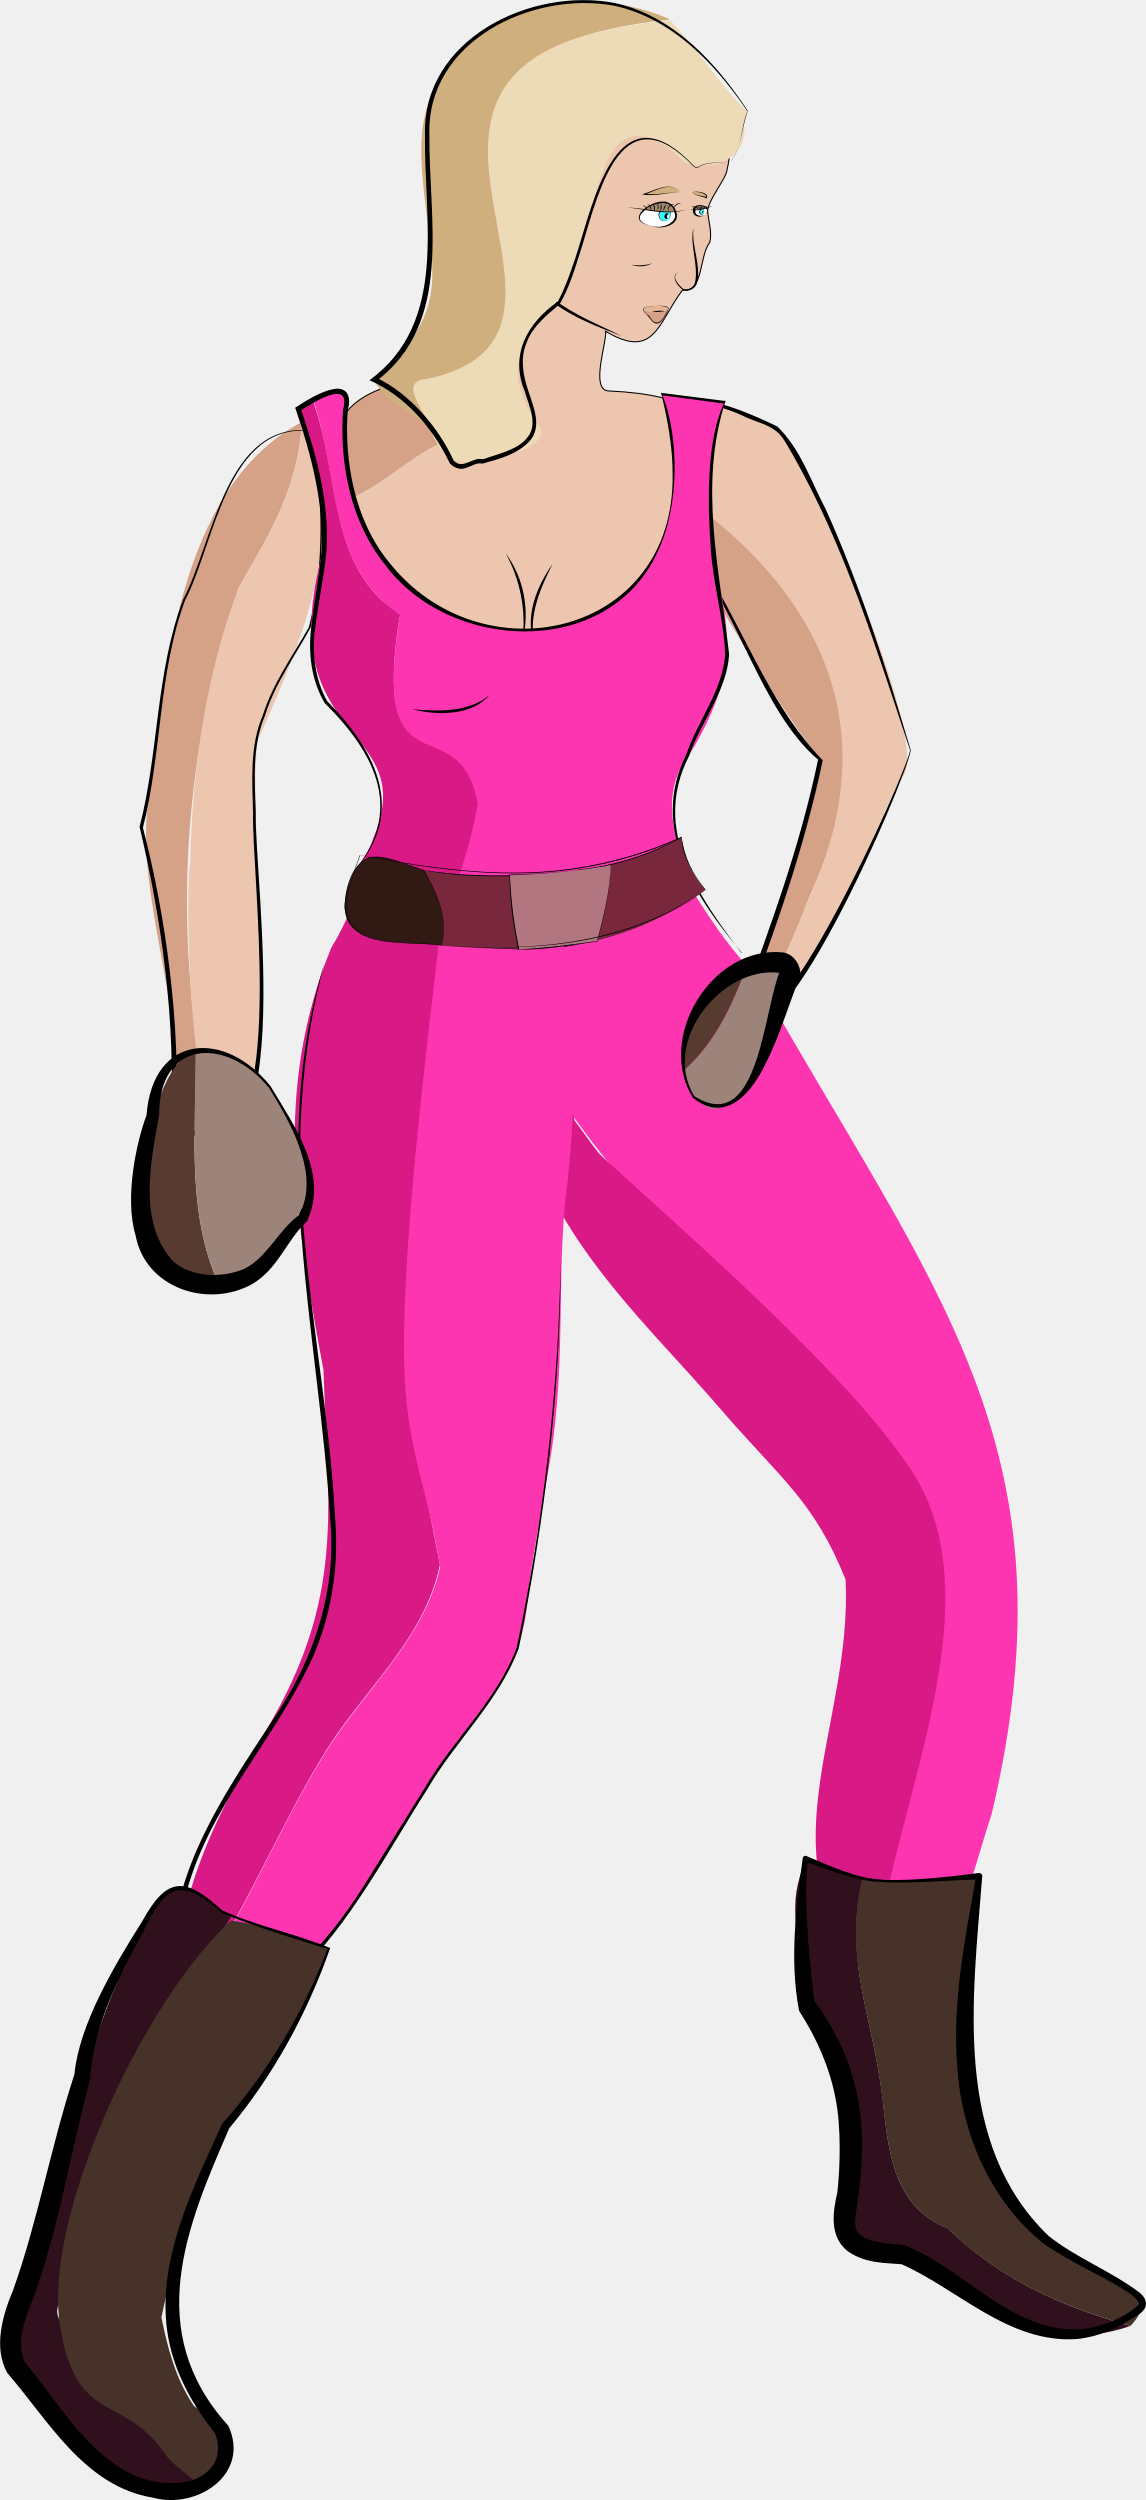
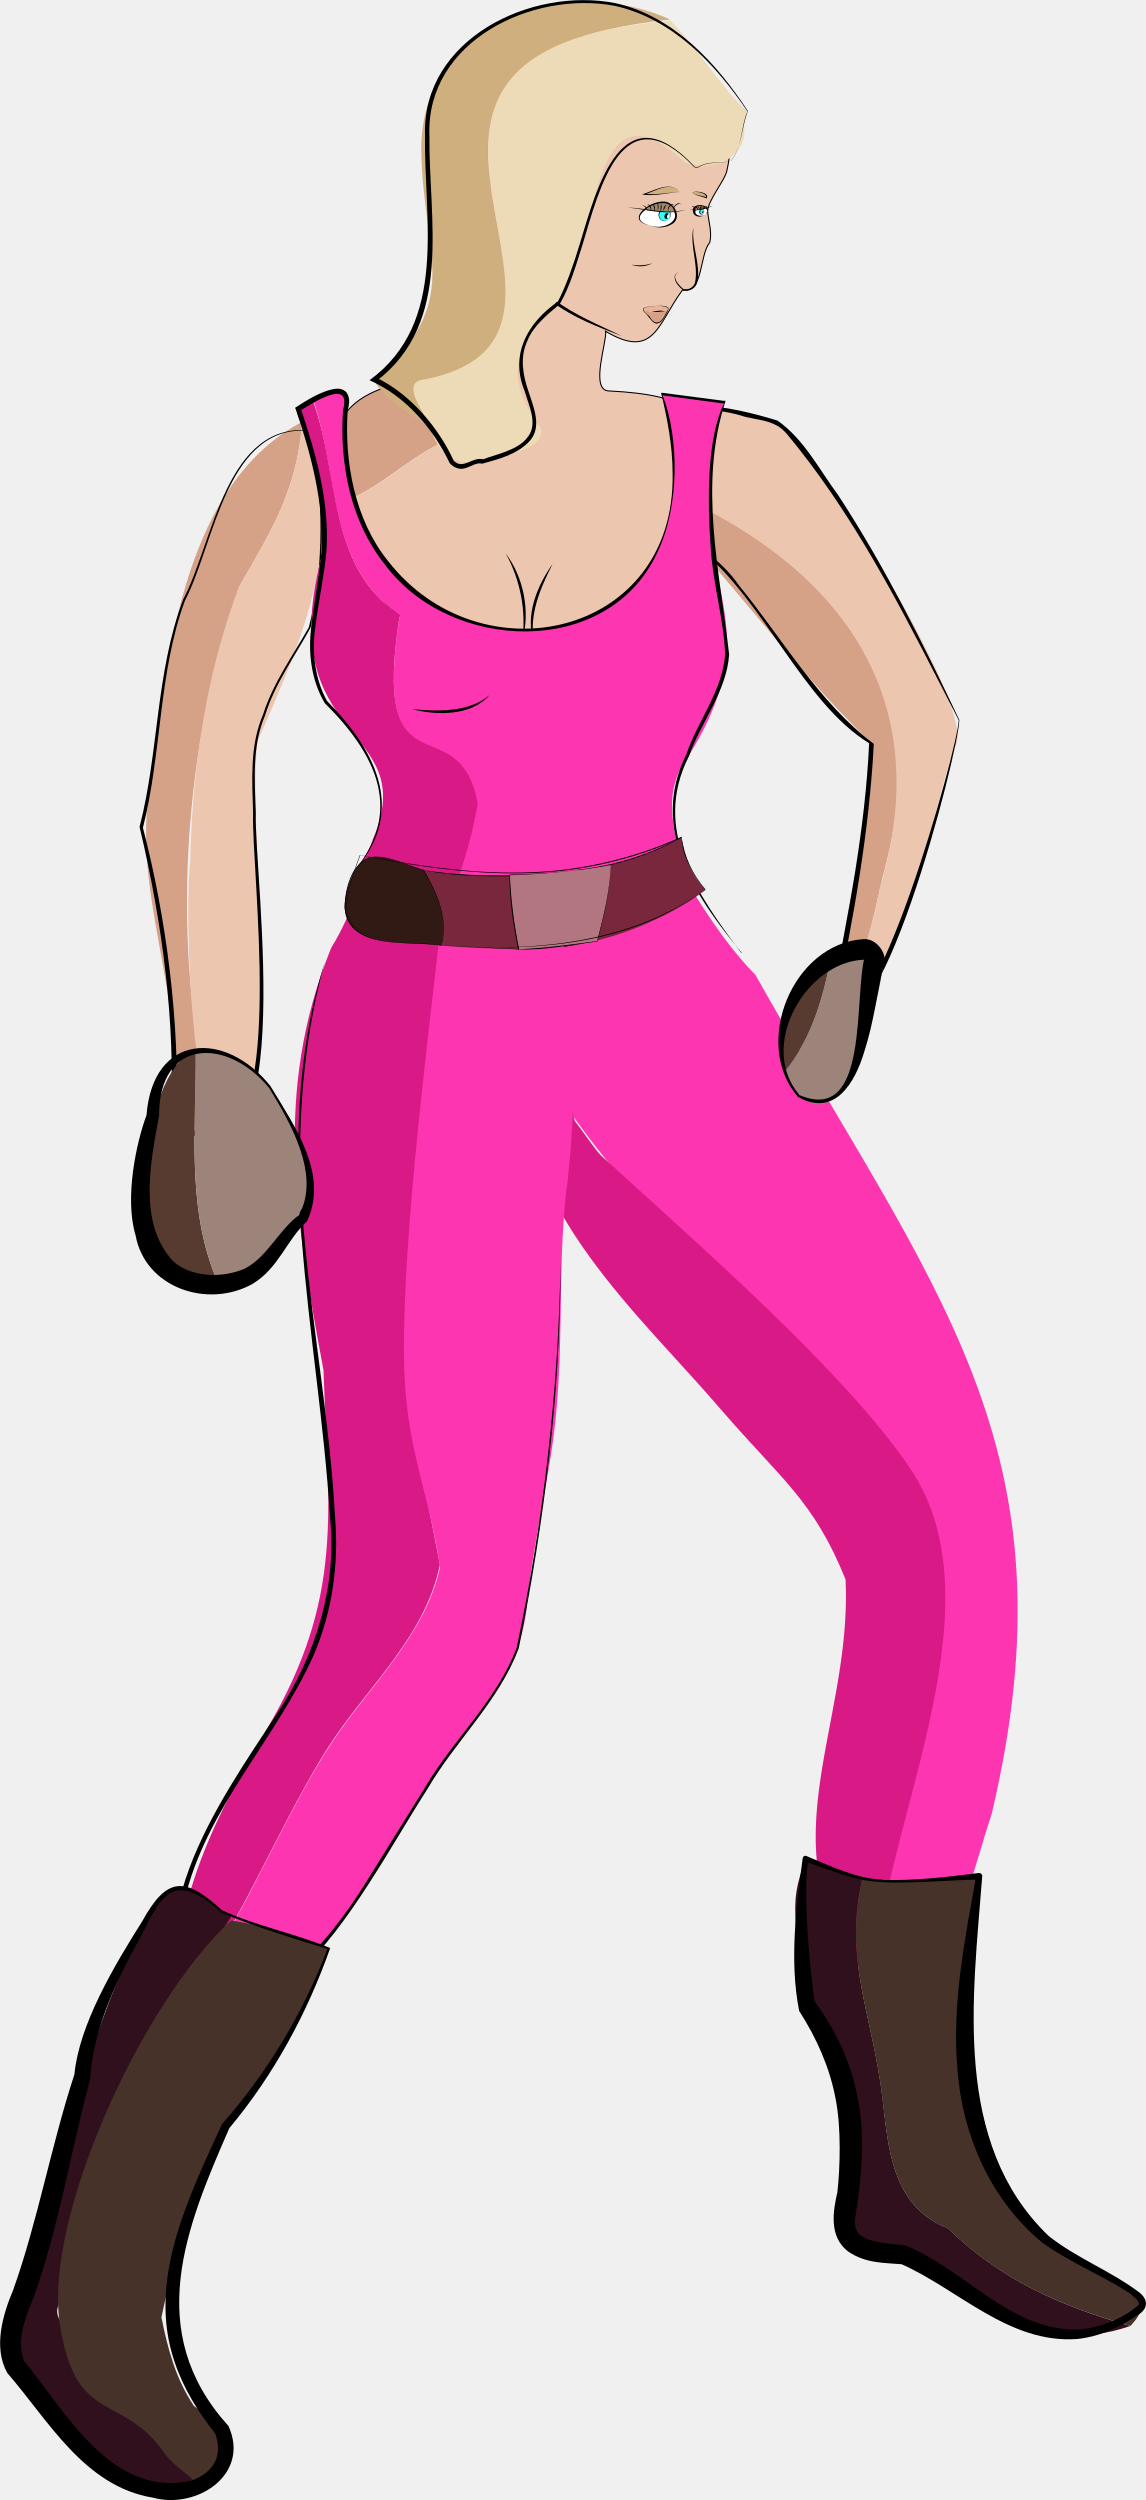
<svg xmlns="http://www.w3.org/2000/svg" id="TightRomper" viewBox="0 0 54.51 118.94">
  <defs>
    <style>.cls-1{fill:#d0af7f;}.cls-2{fill:#d91a86;}.cls-3{fill:#9c847b;}.cls-4{fill:#3ff;}.cls-5{fill:#fd35b1;}.cls-6{fill:#e6b496;}.cls-7{fill:#fff;}.cls-8{fill:#edc6b0;}.cls-9{fill:#a3886e;}.cls-10{fill:#d5a187;}.cls-11{fill:#b27681;}.cls-12{fill:#eddbb8;}.cls-13{fill:#78273d;}.cls-14{fill:#d5a187;}.cls-15{fill:#463228;}.cls-16{fill:#d0af7f;}.cls-17{fill:#3ff;}.cls-18{fill:#311914;}.cls-19{fill:#31101d;}.cls-20{fill:#583b30;}.cls-21{fill:none;stroke:#000;stroke-linecap:round;stroke-miterlimit:10;stroke-width:.05px;}.cls-22{fill:#a3886e;}</style>
  </defs>
  <g id="TightRomper_ideal_3">
    <g id="back-leg-assembly">
      <g id="back-leg">
        <path id="leg-light" class="cls-5" d="M47.18,86.3c-1.19,3.57-1.55,7.02-5.61,8.17-.12-4.7.1-8.55,1.55-13.19,1.75-5.61,1.47-9.1-1.96-14.04-5.64-5.08-11.26-9.71-15.29-16.24-.86-4.64-2.29-9.52,2.29-12.37,1.15-.72,1.9-.58,2.66.47,1.68,2.35,3.03,5.17,5.12,7.28,8.44,15.01,15.39,22.41,11.24,39.92Z" />
        <path id="leg-dark" class="cls-2" d="M41.62,94.49c-5.6-6.08-1.05-12.16-1.39-19.34-1.51-3.76-3.06-4.76-5.92-8.08-3.98-4.64-9.6-9.43-9.64-16.42,2.11-.44,2.23.85,2.67,2.67.26.32,1,1.42,1.25,1.65,4.67,4.27,11.59,10.28,14.7,14.87,4.59,6.78-1.65,17.64-1.67,24.65Z" />
      </g>
      <g id="back-boot">
        <g id="boot">
          <path id="boot-dark" class="cls-19" d="M53.78,110.66c-4.51,1.56-6.94-1.48-10.79-3.38-2.24-.13-3.28-.4-2.67-2.85.38-2.83.21-5.71-1.32-8.07-.94-1.46-1.04-3.39-1.13-4.61-.12-1.66.05-2,.43-3.33.9.4,1.81.66,2.74.91-.92,3.95.46,6.44.95,10.5.27,2.28.41,5.13,3.1,6.18,2.55,2.46,5.33,3.69,8.69,4.65Z" />
          <path id="boot-light" class="cls-15" d="M54.36,109.47c-.02.5-.24.83-.58,1.19-3.36-.96-6.14-2.18-8.69-4.64-2.7-1.07-2.83-3.9-3.11-6.19-.48-4.05-1.87-6.54-.95-10.48,1.86.26,3.68.06,5.54-.08-.75,5.79-.83,10.5,1.85,15.84.16.33.49.7.82,1.02.33.31.67.72,1.13,1,1.28.77,2.72,1.48,3.97,2.36Z" />
        </g>
        <g id="outline">
          <path d="M42.02,89.44c1.52.04,3.04-.14,4.55-.33.09-.01.17.07.16.16-.45,5.8-1.42,12.68,3.14,17.09,1.31,1.06,3.01,1.69,4.38,2.74.14.13.36.37.23.69-.14.27-.34.33-.49.44-.82.54-1.74.95-2.74,1.05-3.26.24-5.69-2.4-8.43-3.59,0,0,.17.04.17.04-.92-.08-1.79-.03-2.65-.62-.91-.71-.71-1.9-.5-2.82.13-1.16.19-3.09-.09-4.46-.28-1.48-.9-2.87-1.73-4.16-.47-2.41-.14-4.91.17-7.27.01-.08.1-.13.17-.1,1.19.49,2.36,1.08,3.67,1.13h0ZM42.01,89.54c-1.32-.02-2.54-.6-3.75-.98l.18-.11c-.25,2.05.13,5.49.31,6.76.96,1.3,1.7,2.81,2.02,4.43.44,2.01.21,4.04-.1,6,0,.34.08.56.27.71.52.37,1.43.4,2.11.47,2.83,1.13,4.98,4.04,8.16,4.01,1.03-.04,2.21-.5,2.96-1.17.1-.15-.29-.47-.57-.64-1.28-.82-2.7-1.39-3.99-2.31-2.47-2.01-3.83-5.13-4.06-8.26-.27-3.14.36-6.19.89-9.2l.16.17c-1.52.03-3.05.19-4.58.13h0Z" />
        </g>
      </g>
    </g>
    <g id="back-arm-assembly">
      <g id="back-arm">
-         <path id="arm-dark" class="cls-10" d="M38.55,42.57c-.78,1.98-1.7,4.31-2.97,6.21.12-4.09,2.99-8.21,3.45-12.61-3.51-4.58-5.89-9.87-9.46-14.42,4.9,2.79,9.62,6.15,10.55,13.16.37,2.4-.48,5.26-1.57,7.66Z" />
-         <path id="arm-light" class="cls-8" d="M42.85,37.02c-1.94,3.85-3.61,9.72-7.27,11.75.87-1.2,1.3-2.32,1.87-3.57.32-.7.68-1.49.91-2.2,1.42-2.97,1.91-5.7,1.66-8.2-.56-5.5-4.73-9.85-10.45-13.06-1.95-1.3,2.73-3.46,5.75-2.14.9.39,1.7.49,2.19,1.35,2.29,3.99,6.88,15.14,5.34,16.07Z" />
+         <path id="arm-dark" class="cls-10" d="M41.98,41.77c-.46,2.07-1.01,4.52-1.97,6.59-.52-4.06,1.68-8.57,1.46-12.99-4.18-3.98-7.35-8.84-11.58-12.78,5.27,2,10.45,4.59,12.46,11.37.73,2.31.34,5.27-.37,7.81Z" />
+         <path id="arm-light" class="cls-8" d="M45.37,35.63c-1.32,4.1-2.06,10.16-5.36,12.73.67-1.32.92-2.49,1.29-3.81.21-.74.44-1.58.56-2.31.95-3.15,1.01-5.93.37-8.36-1.4-5.35-6.19-9-12.35-11.29-2.13-.98,2.17-3.84,5.35-3.01.95.25,1.75.22,2.37.99,2.88,3.59,9.14,13.9,7.76,15.05Z" />
        <g id="outline-2">
-           <path d="M43.3,35.7c-1.59-4.78-3.08-9.65-5.58-14.06-.27-.43-.46-.91-.86-1.18-.39-.28-.89-.4-1.36-.6-2.17-1.13-7.03-1.55-6.18,2.13,1,2.27,3.54,3.46,4.63,5.72,1.67,2.85,2.89,6.1,5.19,8.46-.8,3.92-2.3,8.24-3.64,11.7,1.09,3.31,7.6-10.97,7.8-12.18h0ZM43.33,35.7c-.2,1.37-6.72,16.46-8.08,12.21,1.42-3.86,2.84-7.74,3.67-11.77-2.79-2.38-3.85-7.38-6.5-10.36-1.48-1.69-4.57-3.63-2.75-6.15,2.25-1.51,5.12-.4,7.31.66,1.12,1.08,1.6,2.61,2.31,3.95,1.67,3.7,2.88,7.57,4.04,11.45h0Z" />
+           <path d="M45.61,34.26c-2.31-4.48-4.54-9.06-7.69-13.02-.33-.38-.59-.83-1.03-1.03-.43-.22-.94-.26-1.44-.38-2.32-.78-7.18-.44-5.77,3.06,1.34,2.08,4.03,2.87,5.46,4.94,2.09,2.56,3.8,5.58,6.43,7.56-.19,4-.99,8.49-1.78,12.12,1.59,3.1,5.81-12.01,5.82-13.24h0ZM45.64,34.25c.01,1.38-4.09,17.3-6.09,13.31.81-4.04,1.61-8.09,1.8-12.2-3.13-1.92-4.95-6.7-8.02-9.22-1.72-1.44-5.08-2.88-3.67-5.65,1.99-1.84,5-1.19,7.33-.48,1.27.89,1.98,2.33,2.89,3.55,2.22,3.4,4.02,7.03,5.76,10.69h0Z" />
        </g>
      </g>
      <g id="back-glove">
        <g id="glove">
-           <path id="glove-light" class="cls-3" d="M37.85,46.95c-.66,2.16-3.68,9.03-5.33,4,1.59-1.4,2.45-3.38,3.14-5.34,1.25-.58,2.81-.13,2.2,1.34Z" />
-           <path id="glove-dark" class="cls-20" d="M35.65,45.61c-.69,1.96-1.55,3.94-3.14,5.34-.27-2.19.93-4.6,3.14-5.34Z" />
+           <path id="glove-light" class="cls-3" d="M41.97,46.21c-.32,2.23-2.24,9.49-4.65,4.77,1.35-1.63,1.9-3.71,2.27-5.76,1.15-.77,2.76-.57,2.38.98Z" />
+           <path id="glove-dark" class="cls-20" d="M39.59,45.23c-.37,2.04-.92,4.13-2.27,5.76-.61-2.12.21-4.69,2.27-5.76Z" />
        </g>
        <g id="outline-3">
-           <path d="M33.03,52.15c3.15,1.99,3.28-4.33,4.15-6.12,0,0-.07.4-.07.4-.02-.11-.05-.18-.05-.15-2.71-.32-5.62,3.25-4.03,5.87h0ZM32.96,52.22c-1.76-2.86.91-7.23,4.27-6.91.53.06.88.62.85,1.1-.57,1.37-.96,2.84-1.65,4.18-.66,1.39-1.9,2.91-3.47,1.63h0Z" />
+           <path d="M38.01,52.09c3.42,1.48,2.57-4.79,3.16-6.69,0,0-.01.4-.01.4-.04-.1-.07-.17-.07-.14-2.73.1-5.05,4.08-3.07,6.42h0ZM37.95,52.17c-2.18-2.55-.22-7.29,3.14-7.49.53-.03.96.48,1.01.96-.35,1.44-.51,2.95-.98,4.39-.44,1.48-1.42,3.17-3.18,2.14h0Z" />
        </g>
      </g>
    </g>
    <g id="head-assembly">
      <g id="head">
        <path id="head-dark" class="cls-10" d="M31.5,3.01c-6.42,1.34-8.4,6.14-6.18,11.97-.6,2.03-2.04,4.3-3.56,5.79-2,.64-3.35,2.26-5.24,3.03-1.53-5.95,1.53-4.73,5.49-6.73,2.96-4.06-1.98-7.03-1.46-11.51,2-5.42,6.88-4.53,10.95-2.55Z" />
        <path id="head-light" class="cls-8" d="M34.6,8.06c-.06.45-.97,1.52-.92,2.01.05.5.21.95.1,1.44-.5.62-.3,2.42-1.3,2.28-1.19,1.57-1.31,3.34-3.66,1.96.09.49-.77,2.8.17,2.84,9.2.49,4.24,5.82,1.48,10.8-5,4.44-13.68,1.4-13.94-5.59,1.9-.77,3.24-2.4,5.24-3.03,1.52-1.49,2.96-3.75,3.56-5.79-2.22-5.83-.22-10.65,6.18-11.97,2.2.72,3.83,2.68,3.09,5.05Z" />
      </g>
      <g id="strokes">
        <g id="jaw">
          <path d="M29.59,15.99c-2.13-.8-5.21-1.97-4.61-4.83-.37,2.84,2.56,3.82,4.61,4.83h0Z" />
        </g>
        <g id="nose">
          <path d="M32.99,10.88c-.09.81.35,1.69.19,2.51-.05.32-.37.5-.68.42-.2-.17-.44-.41-.4-.69.03-.09.12-.15.2-.17-.08.03-.16.09-.18.18-.03.25.27.51.39.62.28.07.54-.1.57-.38.14-.79-.26-1.7-.1-2.49h0Z" />
        </g>
        <g id="cheek">
          <path d="M30.03,12.59c.34.06.69.04,1.01-.07-.3.17-.68.2-1.01.07,0,0,.33.12,0,0Z" />
        </g>
        <g id="breasts">
          <g id="breast-left">
            <path d="M24.85,30.5c.19-1.44-.09-2.9-.79-4.17.87,1.16,1.17,2.77.79,4.17h0Z" />
          </g>
          <g id="breast-right">
            <path d="M25.41,30.6c-.45-1.29.13-2.71.88-3.77-.59,1.17-1.14,2.43-.88,3.77h0Z" />
          </g>
        </g>
      </g>
      <path id="outline-4" class="cls-21" d="M16.25,24.32c.66,6.56,10.16,9.68,14.45,4.64,1.54-2.66,2.82-5.5,2.86-7.49.04-1.65-.57-2.68-4.59-2.87-.93-.02-.07-2.39-.16-2.84,2.34,1.39,2.48-.39,3.66-1.96,1.01.16.79-1.66,1.3-2.27.11-.49-.05-.94-.1-1.44s.87-1.56.92-2.01c1.49-6.13-11.87-9.5-13.18-2.25-.54,1.5,1.05,6.65,1.42,7.12,1.43,8.22-9.1,1.9-6.6,11.39Z" />
      <g id="eye-assembly">
        <g id="eye-front">
          <g id="eye-white">
            <path class="cls-7" d="M30.91,10.72c.58.25,1.66-.09,1.1-.83-.52-.74-2.53.56-1.1.83Z" />
            <path d="M30.91,10.72c.77.3,1.79-.41.8-.96-.58-.23-2.01.66-.8.96h0ZM30.91,10.72c-1.29-.24.15-1.33.84-1.1.39.13.65.73.27,1.01-.33.23-.77.24-1.11.09h0Z" />
          </g>
          <g id="eye">
            <g id="eye-color">
              <path class="cls-4" d="M31.79,10.46c.26-.24,0-.79-.32-.47-.29.25-.04.67.32.47Z" />
              <path d="M31.79,10.46c.24-.2,0-.76-.29-.46-.31.21-.05.66.29.46h0ZM31.79,10.46c-.35.23-.64-.26-.32-.5.33-.31.6.28.32.5h0Z" />
            </g>
            <path id="eye-pupil" d="M31.79,10.39c-.32.14-.15-.43.02-.19-.09.03-.1.17-.02.19Z" />
            <path id="eye-light" class="cls-7" d="M31.79,10.39c-.08-.02-.07-.16.02-.19.03.05.03.14-.02.19Z" />
          </g>
          <path id="eyelid" class="cls-9" d="M32.1,10.07c-.47.01-.97,0-1.44-.09.41-.31,1.23-.56,1.44.09Z" />
          <g id="eye-lashes">
            <g id="lashes">
              <g id="lash">
                <path d="M32.04,10.02c-.07-.18.25-.5.38-.27-.12-.18-.41.13-.38.27h0Z" />
              </g>
              <g id="lash-2">
                <path d="M31.8,10.07c-.11-.19.12-.47.3-.29-.18-.11-.35.12-.3.29h0Z" />
              </g>
              <g id="lash-3">
                <path d="M31.58,10.04c-.04-.11.01-.25.13-.3-.07.09-.11.19-.13.3,0,0,.02-.11,0,0Z" />
              </g>
              <g id="lash-4">
                <path d="M31.43,10.08c-.02-.14.01-.27.02-.41.05.14.02.28-.02.41,0,0,.04-.13,0,0Z" />
              </g>
              <g id="lash-5">
                <path d="M31.3,10.02c-.03-.13.04-.27-.07-.36.16.06.09.24.07.36h0Z" />
              </g>
              <g id="lash-6">
                <path d="M31.14,10.08c-.03-.13,0-.33-.14-.39.19.02.17.25.14.39h0Z" />
              </g>
              <g id="lash-7">
                <path d="M30.98,10.04c-.03-.13-.06-.28-.2-.32.17-.01.23.18.2.32h0Z" />
              </g>
              <g id="lash-8">
                <path d="M30.79,10.01c-.04-.09-.11-.23-.23-.21.13-.07.24.1.23.21h0Z" />
              </g>
            </g>
            <g id="outline-5">
              <path d="M29.83,9.87c.95.03,1.89.35,2.83.1-.93.31-1.89-.01-2.83-.1h0Z" />
            </g>
          </g>
          <g id="front">
            <path class="cls-16" d="M32.34,9.14c-.28-.54-1.25-.07-1.7.1.47.1,1.18-.09,1.7-.1Z" />
            <path d="M32.34,9.14c-.41-.55-1.19-.04-1.69.12,0,0,0-.05,0-.05.56.1,1.13-.07,1.7-.07h0ZM32.34,9.14c-.6.02-1.19.22-1.8.11.53-.15,1.37-.69,1.8-.11h0Z" />
          </g>
        </g>
        <g id="eye-back">
          <g id="eye-white-2">
            <path class="cls-7" d="M33.53,10.22c-.15.11-.4.09-.49-.06-.19-.55,1.02-.37.49.06Z" />
            <path d="M33.53,10.22c-.14.11-.4.14-.53-.05-.28-.67,1.13-.43.53.05h0ZM33.53,10.22c.44-.4-.55-.5-.44-.08.04.11.29.18.44.08h0Z" />
          </g>
          <g id="eye-2">
            <g id="eye-color-2">
              <path class="cls-17" d="M33.5,10.03c.03.15-.19.25-.21.07s.18-.22.21-.07Z" />
              <path d="M33.5,10.03c.02.06-.01.13-.07.16-.06.05-.16,0-.16-.08-.04-.15.21-.26.23-.08h0ZM33.5,10.03c-.01-.06-.08-.1-.13-.06-.09.04-.08.26.05.21.05-.02.09-.08.08-.14h0Z" />
            </g>
            <path id="eye-pupil-2" d="M33.48,10.05s-.09,0-.08.04c0,.07.06.05.05.02,0-.02.04-.03.04-.06Z" />
            <path id="eye-light-2" class="cls-7" d="M33.49,10.06s-.05.06-.04.07c.01,0,.05-.05.04-.07Z" />
          </g>
          <path id="eyelid-2" class="cls-22" d="M33.07,9.98c.13.02.47,0,.52-.1-.12-.11-.54-.12-.52.1Z" />
          <g id="eye-lashes-2">
            <g id="lashes-2">
              <g id="lash-9">
                <path d="M33.08,9.97c0-.05-.13-.18-.17-.12.05-.11.21.03.17.12h0Z" />
              </g>
              <g id="lash-10">
                <path d="M33.18,9.99c-.01-.07-.05-.15-.13-.12.08-.09.19.03.13.12h0Z" />
              </g>
              <g id="lash-11">
                <path d="M33.27,9.97s-.05-.08-.06-.13c.06.01.09.08.06.13,0,0,.03-.06,0,0Z" />
              </g>
              <g id="lash-12">
                <path d="M33.34,9.99c-.04-.06-.04-.12-.02-.18.04.06.04.12.02.18,0,0,.02-.06,0,0Z" />
              </g>
              <g id="lash-13">
                <path d="M33.39,9.96s-.07-.13,0-.17c-.02.05.02.1,0,.17,0,0,.02-.07,0,0Z" />
              </g>
              <g id="lash-14">
                <path d="M33.46,9.98c-.04-.05-.06-.16.03-.19-.04.05-.01.11-.03.19,0,0,.02-.07,0,0Z" />
              </g>
              <g id="lash-15">
                <path d="M33.51,9.95c-.03-.06-.02-.15.06-.16-.04.05-.03.09-.06.16h0Z" />
              </g>
              <g id="lash-16">
                <path d="M33.57,9.91s0-.13.07-.11c-.03.02-.03.07-.07.11,0,0,.04-.04,0,0Z" />
              </g>
            </g>
            <g id="outline-6">
              <path d="M33.92,9.81c-.36.09-.73.3-1.1.14.38.11.73-.1,1.1-.14h0Z" />
            </g>
          </g>
          <g id="back">
            <path class="cls-1" d="M32.93,9.16c.15.15.47.16.68.25.15-.18-.46-.37-.68-.25Z" />
            <path d="M32.93,9.16c.2.15.46.14.69.23h-.03c.06-.21-.5-.31-.66-.23h0ZM32.93,9.16c.15-.11.88,0,.68.28-.22-.11-.49-.11-.68-.28h0Z" />
          </g>
        </g>
      </g>
      <g id="hair">
        <path id="hair-dark" class="cls-1" d="M31.89.93c-17.65,1.82-1.16,14.91-11.63,17.13-1.38.12.02,1.48.08,2.22-.95-.69-1.94-1.18-2.57-2.2,4.38-3.79,2.33-5.82,2.27-11.02.03-6.08,6.97-8.35,11.85-6.13Z" />
        <path id="hair-light" class="cls-12" d="M35.4,5.92c.2,1.62-1.46,2.28-2.81,1.82-4.52-4.35-4.1,3.6-5.72,6.18-2.06,2.38-3.23,3.57-1.13,6.47.22,1.02-1.98,1.34-2.76,1.52-1.4.31-2.11-.27-2.58-1.71-.2-.61-1.47-2.08-.13-2.16C30.65,15.88,14.36,2.47,31.89.98c1.31,1.29,2.5,3.31,3.68,4.33-.03.25-.13.23-.17.62Z" />
        <g id="outline-7">
          <path d="M34.78,7.66c.54-.66.47-1.67.78-2.36-1.52-2.25-3.56-4.41-6.3-5.02-3.92-.75-8.99,1.68-8.83,6.15-.05,3.98,1.17,8.93-2.55,11.72,0,0-.02-.2-.02-.2,1.66.76,3.05,2.47,3.72,3.96.45.47.87-.19,1.41-.06.53-.21,1.62-.42,2.07-1,.57-.63.11-1.52-.09-2.22-.73-1.75.12-3.27,1.57-4.28.38-.71.76-1.8,1.03-2.7.86-2.86,2.05-7.37,5.47-3.73.04.05.13.03.18.02.47-.3,1.05-.15,1.56-.28h0ZM34.78,7.66c-.51.14-1.09,0-1.55.3-.06.02-.15.04-.21-.02-3.39-3.56-4.49.97-5.32,3.75-.3.94-.57,1.91-1.07,2.78-.61.51-1.26,1.03-1.56,1.79-.33.74-.2,1.57.06,2.32.23.74.69,1.71.07,2.4-.6.65-1.47.86-2.26,1.08-.37-.1-.72.33-1.13.23-.16-.04-.31-.13-.41-.25-.81-1.68-2.1-3.19-3.82-3.95,3.77-2.75,2.58-7.66,2.64-11.66-.14-4.57,5.05-7.07,9.06-6.28,2.77.62,4.8,2.84,6.3,5.13-.3.77-.27,1.7-.81,2.38h0Z" />
        </g>
      </g>
      <g id="lips">
        <path id="lip-lower" class="cls-14" d="M31.76,14.74c-.26.97-.77.64-1.17-.02.33.16.84.19,1.17.02Z" />
        <path id="lip-upper" class="cls-6" d="M31.81,14.67s-.03.04-.04.07c-.31.15-.91.17-1.18-.06.11-.08.89-.25.97-.06.08-.07.19,0,.25.06Z" />
        <g id="mouth">
          <path d="M31.02,14.82c.2,0,.41-.09.62,0-.2-.02-.41.07-.62,0,0,0,.21.06,0,0Z" />
        </g>
        <g id="outline-8">
          <path d="M31.2,14.55c.1-.05.33-.08.35.05.09-.08.2,0,.27.06-.09.23-.18.46-.37.64-.36.32-.54-.26-.78-.43-.3-.33.35-.27.53-.32h0ZM31.2,14.55c-.16.06-.8,0-.51.31.06.07.13.13.2.18.06.1.13.21.23.27.37.18.55-.43.68-.63-.06-.06-.17-.13-.25-.06-.05-.15-.23-.11-.35-.07h0Z" />
        </g>
      </g>
    </g>
    <g id="front-leg-assembly">
      <g id="front-leg">
        <path id="leg-dark-2" class="cls-2" d="M19.46,61.46c-.33,4.64.62,8.56,1.47,12.98-.73,3.57-3.67,5.98-5.52,9.01-2.44,4-4.03,8.27-6.87,12.03-.67-4.67,2-9.58,4.14-13.19,3.73-6.3,2.94-10.37,2.71-17.11-1.31-7.09-2.43-13.19.37-20.09,2.1-3.42,1.17-5.97,5.97-5.15-.83,7.1-1.77,14.47-2.27,21.52Z" />
        <path id="leg-light-2" class="cls-5" d="M26.95,56.54c-.46,4.25-.06,7.45-.63,11.94-.21,1.7-1.07,5.77-1.23,7.7-.29,3.33-1.92,4.65-3.69,7.19-3.71,5.32-5.33,10.52-11.67,13.3-1.16.51-.86-.55-1.23-1.13,2.92-3.82,4.47-8.09,6.92-12.07,1.86-3.02,4.77-5.48,5.52-8.92-.72-4.48-1.81-5.83-1.72-11.07.1-6.63,1.43-16.24,2.2-23.44,6.09,4.09,6.29,9.71,5.55,16.49Z" />
        <g id="outline-9">
-           <path d="M26.67,59.88c.02,6.21-.76,12.47-1.99,18.54-.95,2.53-3.01,4.4-4.35,6.7-1.69,2.63-3.79,6.62-6.13,8.71-1.31,1.25-2.85,2.26-4.51,2.98,0,0-.04-.05-.04-.05-3.62-4.95.73-10.96,3.52-15.22,1.83-2.75,2.88-6.04,2.53-9.36-.53-8.75-2.97-17.77-.25-26.4-1.16,4.19-1.41,8.78-.96,13.17.4,4.41,1.21,8.78,1.45,13.22.19,2.22-.13,4.5-1.01,6.56-1.8,4.03-5.14,7.31-6.16,11.7-.58,2.1-.4,4.51,1.01,6.23,0,0-.11-.03-.11-.03,3.31-1.38,5.86-4.03,7.72-7.04,0,0,2.82-4.53,2.82-4.53,1.34-2.29,3.42-4.15,4.37-6.66,1.28-6.03,2.01-12.4,2.09-18.5h0Z" />
+           <path d="M26.67,59.88c.02,6.21-.76,12.47-1.99,18.54-.95,2.53-3.01,4.4-4.35,6.7-1.69,2.63-3.79,6.62-6.13,8.71-1.31,1.25-2.85,2.26-4.51,2.98l-.04-.05c-3.62-4.95.73-10.96,3.52-15.22,1.83-2.75,2.88-6.04,2.53-9.36-.53-8.75-2.97-17.77-.25-26.4-1.16,4.19-1.41,8.78-.96,13.17.4,4.41,1.21,8.78,1.45,13.22.19,2.22-.13,4.5-1.01,6.56-1.8,4.03-5.14,7.31-6.16,11.7-.58,2.1-.4,4.51,1.01,6.23l-.11-.03c3.31-1.38,5.86-4.03,7.72-7.04,0,0,2.82-4.53,2.82-4.53,1.34-2.29,3.42-4.15,4.37-6.66,1.28-6.03,2.01-12.4,2.09-18.5h0Z" />
        </g>
      </g>
      <g id="front-boot">
        <path id="boot-dark-2" class="cls-19" d="M9.43,118.19c-3.65.91-5.47-1.18-7.32-4.09-1.9-1.88-1.82-3.59-.6-5.87,1.43-5.68,2.73-11.92,5.51-16.95,1.44-2.61,2.2-1.18,3.98-.08-3.83,5.67-6.2,11.88-8.19,18.36-.08.25-.14.43-.03.69,1.41,3.37,4.46,5.13,6.65,7.94Z" />
        <path id="boot-light-2" class="cls-15" d="M15.64,92.71c-1.16,3.14-2.71,5.88-4.89,8.41-1.38,2.95-2.41,5.94-3.07,9.13.31,1.53.67,2.9,1.54,4.21,1.75,1.27,2.04,2.43.21,3.8-.53-.66-1.14-.88-1.62-1.57-2.03-2.89-4.23-1.23-4.97-6.17-.74-4.94,3.79-15.08,8.14-19.15,1.6.22,3.15.79,4.67,1.34Z" />
        <g id="outline-10">
          <path d="M10.56,90.88c1.64.76,3.46,1.1,5.15,1.8-1.09,3.09-2.68,6.03-4.8,8.57-2.04,4.67-4.13,9.65-.04,14.17,1.05,2.31-1.51,3.98-3.59,3.41-3.26-.53-4.98-3.68-6.93-5.93-.69-1.22-.21-2.8.28-3.96,1.18-3.32,1.8-6.86,2.91-10.25.23-2.37,1.87-5.13,3.23-7.29,1.18-2.14,2.04-2.12,3.79-.52h0ZM10.51,90.97c-2.67-2.39-2.98-.21-4.26,1.98-.99,1.9-1.84,3.9-1.96,5.97-.94,3.47-1.47,7-2.7,10.41-.47,1.11-.82,2.11-.41,3.08l-.08-.14c2.06,2.5,4.16,6.52,7.93,5.77.5-.15.95-.45,1.18-.88.23-.43.2-.96,0-1.45l.05.09c-.83-1.03-1.54-2.18-1.96-3.45-1.32-3.88.7-7.86,2.26-11.29,2.15-2.44,3.86-5.28,5.02-8.34-1.38-.42-3.49-1.06-5.07-1.73h0Z" />
        </g>
      </g>
    </g>
    <g id="front-arm-assembly">
      <g id="front-arm">
        <path id="arm-dark-2" class="cls-10" d="M10.43,54.35c-.9-.11-1.59-.47-2.27-1.06.93-5.62-2.25-11.29-.85-16.6.6-5.72,1.56-13.74,7.07-16.62-.24,3.12-1.33,4.97-3,7.84-2.83,8.15-3.38,18.04-.94,26.44Z" />
        <path id="arm-light-2" class="cls-8" d="M11.25,54.05c-2.27,1.18-2.47-11.24-2.2-13.04.09-4.56.79-9.09,2.33-13.11,1.68-2.91,2.78-4.66,2.99-7.89.29.95.11-1.34.53.31,1.37,5.53-.28,9.64-2.66,14.96-.5,5.16,1.34,14.73-.99,18.76Z" />
        <g id="outline-11">
          <path d="M14.9,20.52c-4.11-.54-4.68,5.34-6.1,8.05-1.27,3.45-1.09,7.22-2,10.81,1.09,4.2,1.79,9.32,1.58,13.94,0,0-.08-.18-.08-.18.6.46,1.26.92,1.95.95,3.31-.44,1.71-12.61,1.79-15.39-.04-1.55-.17-3.21.47-4.69.48-1.52,1.42-2.81,2.18-4.16.79-2.98.63-6.3.2-9.33h0ZM14.9,20.49c.51,3.07.64,6.35-.13,9.38-.75,1.37-1.69,2.65-2.16,4.17-.63,1.47-.49,3.09-.44,4.65-.11,2.85,2.31,19.82-4.04,14.61.23-4.7-.41-9.4-1.49-13.96.92-3.55.76-7.33,2.07-10.81,1.46-2.75,2.02-8.58,6.19-8.04h0Z" />
        </g>
      </g>
      <g id="back-glove-2">
        <g id="glove-2">
          <path id="glove-dark-2" class="cls-20" d="M10.25,60.74c-4.65.7-3.74-9.83-.94-10.77.03,3.54-.45,7.35.94,10.77Z" />
          <path id="glove-light-2" class="cls-3" d="M14.69,56.86c-.75,1.66-2.36,3.84-4.44,3.88-1.39-3.42-.91-7.23-.94-10.77,3.43-.07,5.19,3.95,5.38,6.89Z" />
        </g>
        <g id="outline-12">
          <path d="M12.89,51.71c1.12,1.87,2.76,4.14,1.72,6.39-.98.89-1.33,2.21-2.59,2.98-2.12,1.19-5.11.21-5.57-2.31-.54-1.79.05-4.46.52-5.71.3-3.91,3.76-4.08,5.92-1.36h0ZM12.81,51.77c-1.98-2.43-5.25-2.39-5.24,1.3-.41,2.23-1.02,5.15.69,6.96.9.76,2.32.78,3.38.33,1.08-.56,1.59-1.8,2.59-2.56,1.02-1.9-.37-4.31-1.42-6.03h0Z" />
        </g>
      </g>
    </g>
    <g id="clothes">
      <g id="body">
        <path id="clothes-light" class="cls-5" d="M29.01,43.05c-.99-.01-1.47.28-2.37.25-.59-.49-1.64.84-2.27,1.18-5.22.91-1.89-3.54-1.69-6.22-.92-4.84-5.06-.13-3.66-8.99-3.48-2.37-2.89-6.69-4.13-10.27.83-.28,1.87-.96,1.55.52-1.01,13.95,19.06,14.25,15.09-.77.97.12,1.95.25,2.91.38-2.57,8.96,2.98,9.81-2.06,17.43-1.72,3.38,2.92,6.67-3.38,6.5Z" />
        <path id="clothes-dark" class="cls-2" d="M22.73,38.24c-.35,2.05-.9,3.4-1.53,5.42-.3.65-4.14.74-4.44.21-.98-1.67.65-2.72.99-3.97,2.35-5.55-4.92-4.34-2.4-13.62.1-.88-.15-5.15-1.11-6.36-.14-.22-.11-.58.18-.66.17-.05.25-.46.49-.12,1.26,3.48.64,7.8,4.11,10.12-1.41,8.87,2.82,4.15,3.71,8.98Z" />
      </g>
      <g id="stroke">
        <path d="M19.61,33.74c1.23.11,2.69.16,3.68-.67-.85.99-2.5.98-3.68.67h0Z" />
      </g>
      <g id="outline-13">
-         <path d="M35.29,45.33c-2.23-2.67-4.4-5.92-2.64-9.43.55-1.62,1.73-3.04,1.85-4.78-.07-1.7-.6-3.4-.69-5.12-.16-2.14-.18-5.11.63-6.8,0,0-2.91-.39-2.91-.39.77,2.01.82,5.24-.25,7.46-2.34,5.1-9.91,4.77-12.99.56-1.63-2.06-2.14-4.78-1.97-7.33.43-1.55-1.49-.31-2.06.06,0,0,.04-.15.04-.15.74,2.19,1.39,4.49,1.23,6.82-.1,1.14-.39,2.44-.53,3.62-.18,1.18,0,2.51.56,3.5,2.43,2.46,3.84,5.41,1.14,8.26,2.6-2.95,1.2-5.73-1.25-8.16-.64-1.08-.8-2.39-.64-3.62.14-1.23.39-2.44.49-3.66.11-2.23-.5-4.57-1.22-6.67,0,0-.04-.1-.04-.1l.08-.05c.46-.3.93-.59,1.47-.77.25-.06.6-.2.89.08.22.32.11.63.06.9-.16,2.39.33,5.16,1.92,7.13,4.41,5.66,13.68,3.6,13.54-4.15,0-1.3-.24-2.59-.55-3.85,0,0,.08.01.08.01l2.91.37h.08c-1.3,3.98-.28,8.08.17,12.07-.12,1.76-1.34,3.2-1.91,4.83-1.8,3.52.44,6.64,2.49,9.37h0Z" />
+         <path d="M35.29,45.33c-2.23-2.67-4.4-5.92-2.64-9.43.55-1.62,1.73-3.04,1.85-4.78-.07-1.7-.6-3.4-.69-5.12-.16-2.14-.18-5.11.63-6.8,0,0-2.91-.39-2.91-.39.77,2.01.82,5.24-.25,7.46-2.34,5.1-9.91,4.77-12.99.56-1.63-2.06-2.14-4.78-1.97-7.33.43-1.55-1.49-.31-2.06.06,0,0,.04-.15.04-.15.74,2.19,1.39,4.49,1.23,6.82-.1,1.14-.39,2.44-.53,3.62-.18,1.18,0,2.51.56,3.5,2.43,2.46,3.84,5.41,1.14,8.26,2.6-2.95,1.2-5.73-1.25-8.16-.64-1.08-.8-2.39-.64-3.62.14-1.23.39-2.44.49-3.66.11-2.23-.5-4.57-1.22-6.67,0,0-.04-.1-.04-.1l.08-.05c.46-.3.93-.59,1.47-.77.25-.06.6-.2.89.08.22.32.11.63.06.9-.16,2.39.33,5.16,1.92,7.13,4.41,5.66,13.68,3.6,13.54-4.15,0-1.3-.24-2.59-.55-3.85h.08s2.91.38,2.91.38h.08c-1.3,3.98-.28,8.08.17,12.07-.12,1.76-1.34,3.2-1.91,4.83-1.8,3.52.44,6.64,2.49,9.37h0Z" />
      </g>
    </g>
    <g id="belt">
      <g id="belt-dark">
        <path class="cls-18" d="M21.13,43.68c.08.45-.01.87-.09,1.31-1.88-.25-5.16.23-4.57-2.47.65-2.53,1.64-1.75,3.7-1.11.38.74.83,1.45.97,2.28Z" />
        <path d="M21.13,43.68c.07.43,0,.89-.09,1.31-1.53-.28-4.42.33-4.65-1.82.03-.85.28-1.99,1.14-2.37.8-.21,1.89.39,2.65.59.38.73.83,1.46.97,2.29h0ZM21.13,43.68c-.13-.82-.61-1.57-.97-2.27-.75-.19-1.85-.79-2.63-.57-.83.37-1.06,1.51-1.1,2.33.23,2.12,3.1,1.52,4.61,1.81.07-.4.17-.87.09-1.3h0Z" />
      </g>
      <g id="belt-light">
        <g id="belt-2">
          <path class="cls-13" d="M21.03,44.99c.29-1.37-.21-2.41-.87-3.59,1.42.24,2.87.29,4.31.26-.03,1.18.02,2.33.23,3.5-1.22-.03-2.45-.06-3.67-.17Z" />
          <path d="M21.03,44.99c.3-1.28-.26-2.52-.9-3.6,1.43.24,2.89.28,4.33.25.02,1.11.05,2.42.23,3.53,0,0-3.67-.18-3.67-.18h0ZM21.03,44.99l3.67.16c-.21-1.02-.32-2.47-.23-3.46-1.41.01-2.97,0-4.3-.29.63,1.08,1.17,2.33.86,3.59h0Z" />
        </g>
        <g id="belt-3">
          <path class="cls-13" d="M33.56,42.33c-2.05,1.51-4.2,2.3-6.71,2.7.31-1.2.6-2.38.64-3.63,1.77-.2,3.35-.71,4.92-1.56.14.97.49,1.75,1.14,2.49Z" />
          <path d="M33.56,42.33c-1.95,1.48-4.32,2.35-6.73,2.72.33-1.2.58-2.46.66-3.67,1.72-.19,3.41-.72,4.93-1.55.11.92.51,1.81,1.14,2.5h0ZM33.56,42.33c-.63-.68-1.03-1.56-1.15-2.48-1.46.84-3.21,1.38-4.91,1.58.02,1.06-.31,2.59-.64,3.59,2.4-.36,4.75-1.21,6.71-2.68h0Z" />
        </g>
      </g>
      <g id="belt-buckle">
        <path class="cls-11" d="M29.06,41.15c-.04,1.25-.33,2.42-.64,3.63-1.25.17-2.48.38-3.74.39-.23-1.18-.42-2.34-.42-3.54,1.61-.04,3.21-.18,4.8-.47Z" />
        <path d="M29.06,41.15c-.03,1.24-.32,2.45-.63,3.64-1.24.16-2.55.43-3.78.38-.23-1.17-.42-2.36-.41-3.56,1.61-.03,3.22-.17,4.81-.46h0ZM29.06,41.15c-1.58.29-3.19.44-4.8.49.04,1.1.2,2.38.44,3.52,1.1-.04,2.57-.23,3.71-.39.31-1.19.61-2.39.65-3.63h0Z" />
      </g>
      <g id="outline-14">
        <path d="M19.44,44.82c4.78.56,10.13.38,14.1-2.49-.56-.66-1.12-1.69-1.11-2.47-2.37,1.08-4.96,1.65-7.56,1.69-2.59.04-5.23-.35-7.73-.86-1.1,2.89-1.03,3.83,2.3,4.13h0ZM19.44,44.82c-3.32-.29-3.42-1.23-2.32-4.14,2.54.47,5.14.89,7.74.83,2.61-.04,5.2-.63,7.57-1.7.11.93.53,1.8,1.13,2.5-3.96,3-9.36,3.04-14.13,2.51h0Z" />
      </g>
    </g>
  </g>
</svg>
